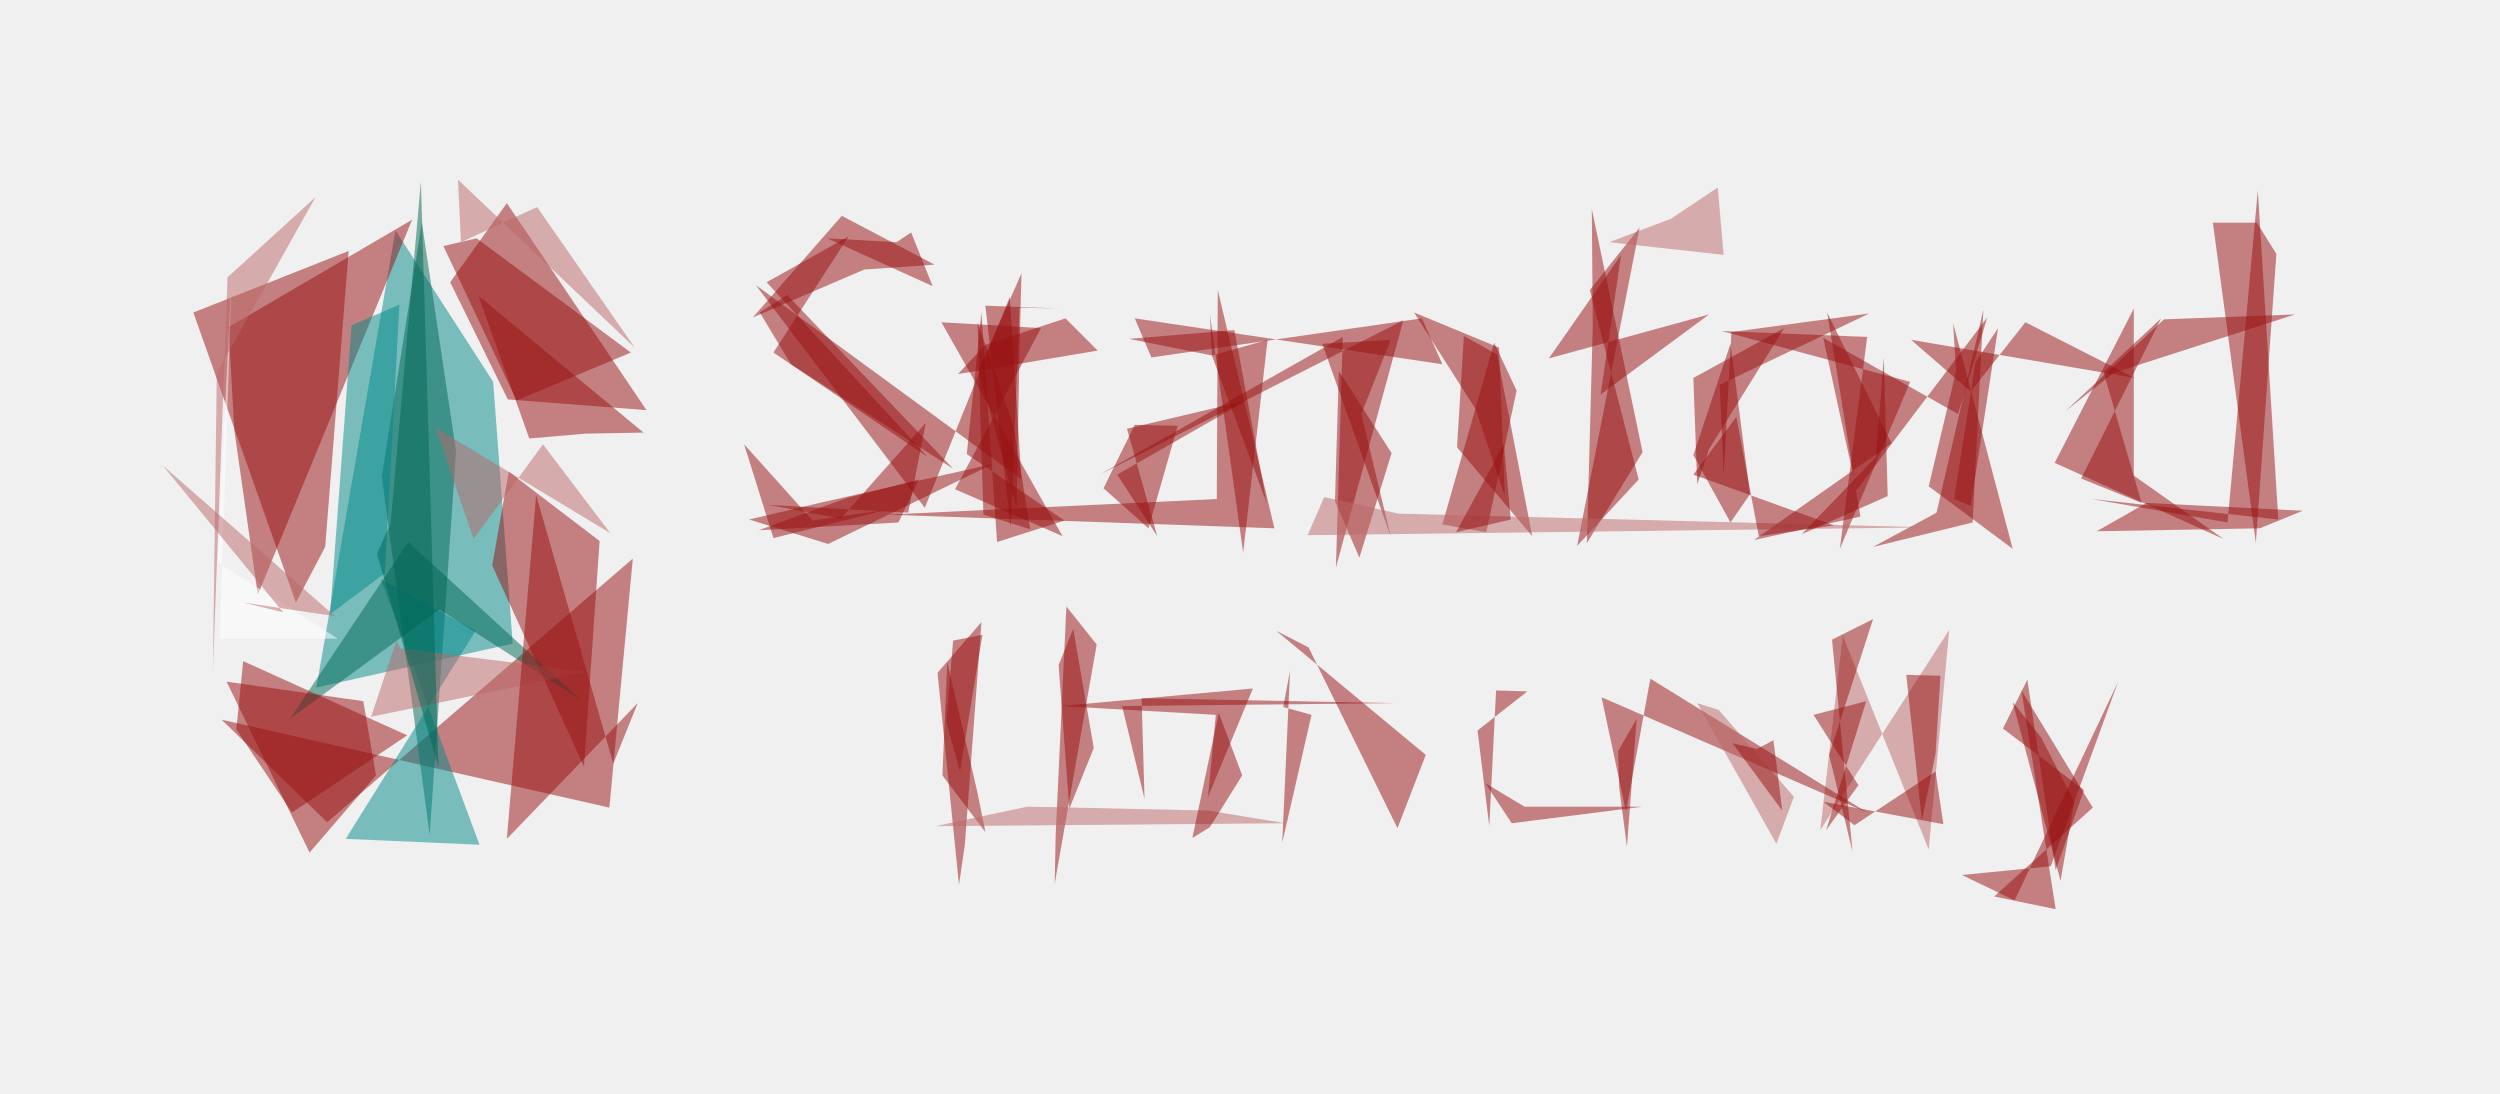
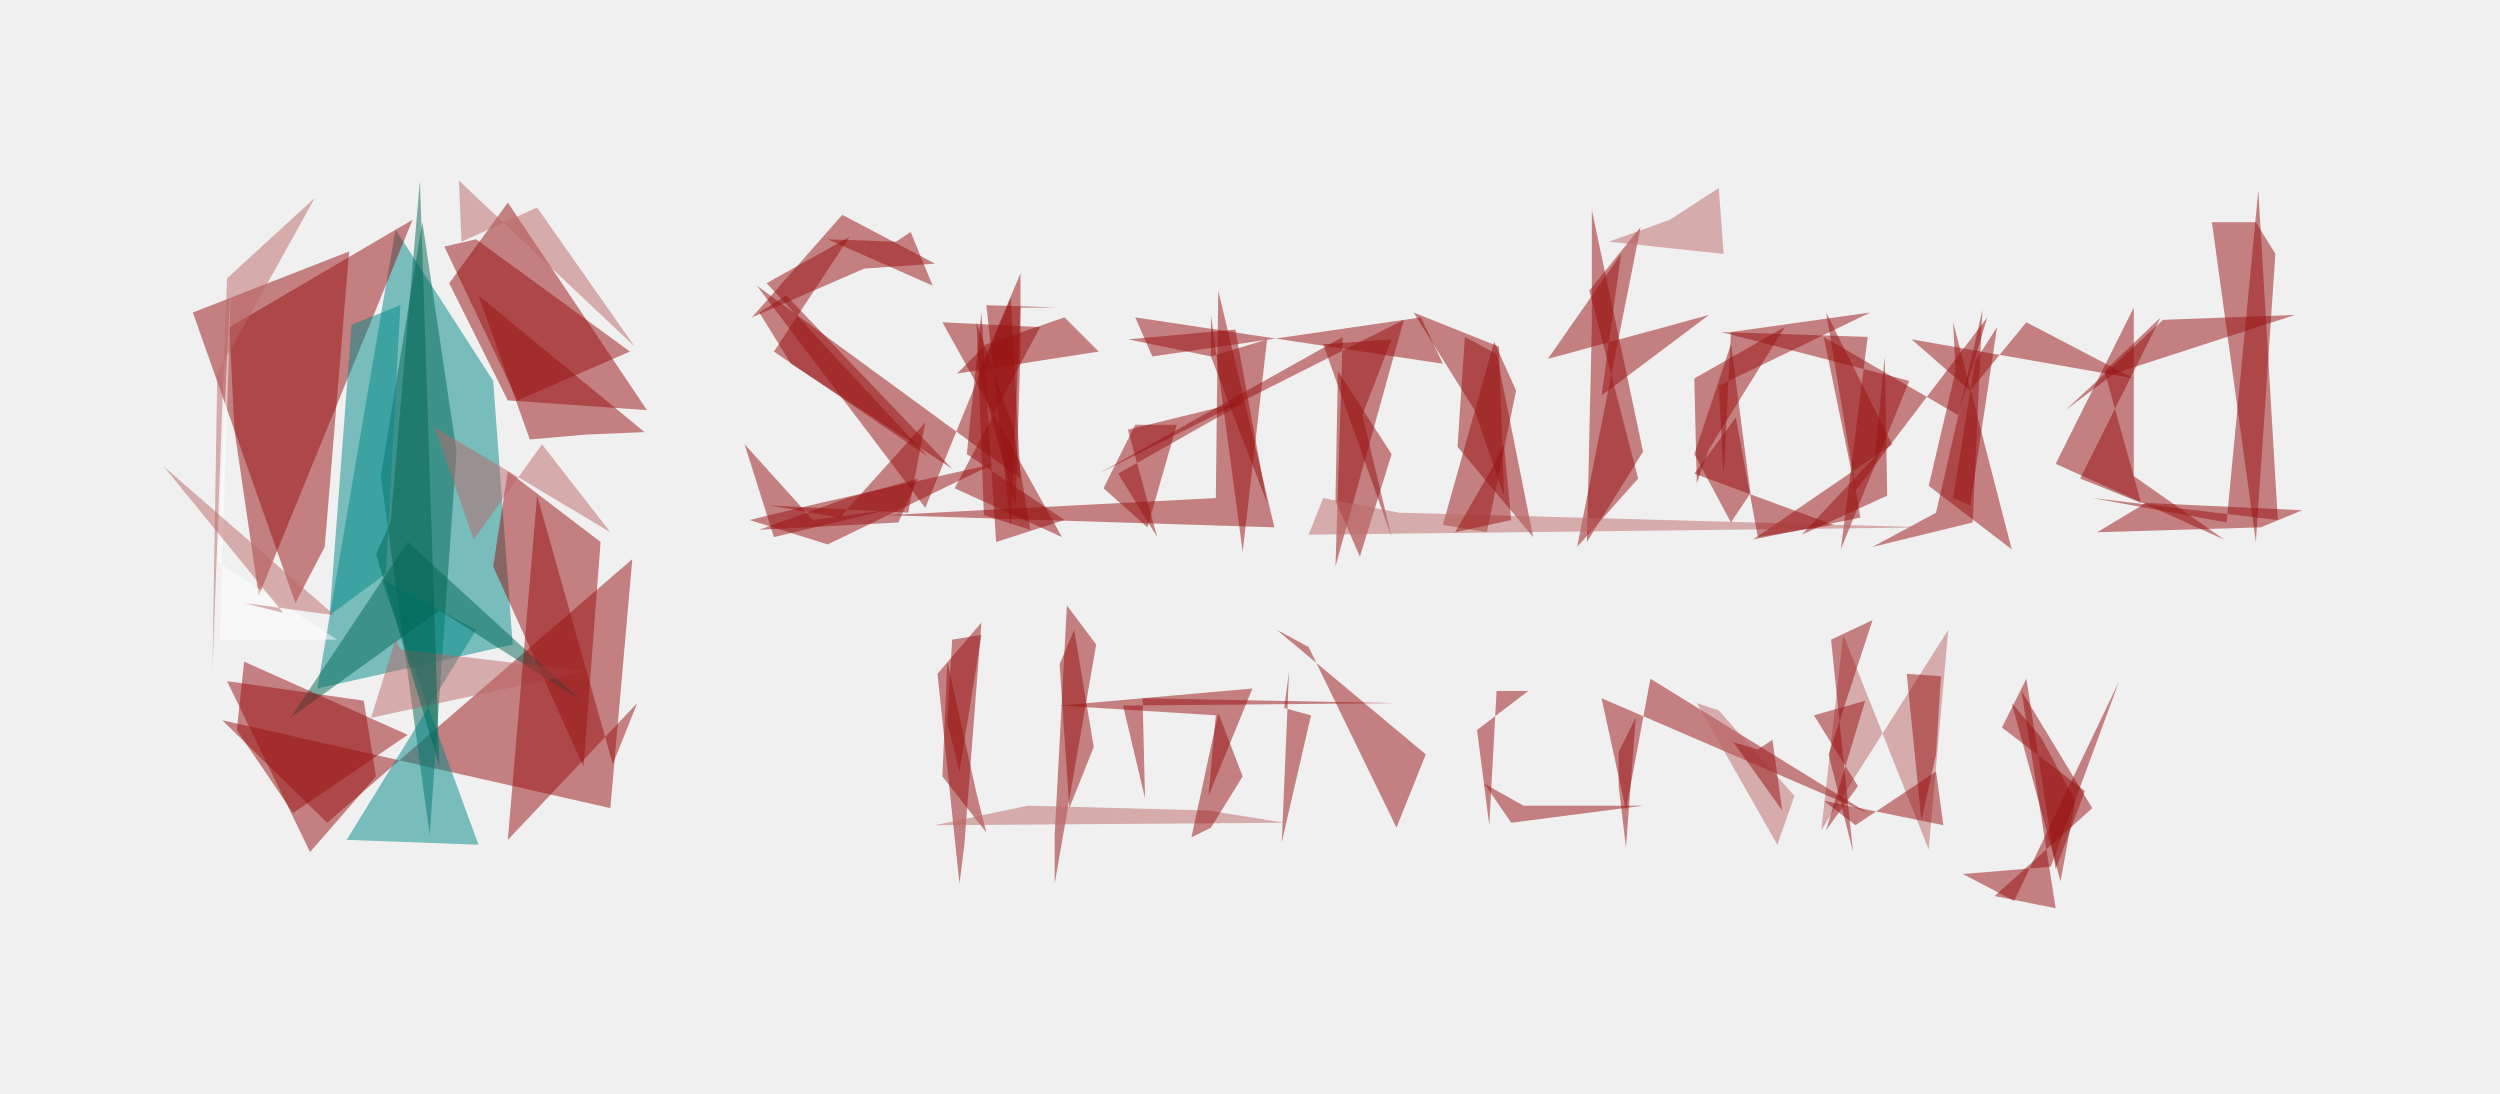
<svg xmlns="http://www.w3.org/2000/svg" version="1.1" viewBox="0 0 1024 448" width="1024" height="448">
  <g fill-opacity=".5">
-     <path fill="#911" d="M413.6 121.6L378.8 208l-69.2-91.2 108.8 79.6" />
-     <path fill="#088" d="M162 94.4l40 62 8 107.2-80.4 18" />
-     <path fill="#911" d="M874 126.4v68.4l36.8 26-69.2-31.2M402 254.8l-18 20.8 8.8 86.8 2.4-16.4m103.2-141.6l.4-85.6 23.2 97.6-158.8-5.6M924 222.4L906.4 91.2h18l8 12.8M828 282.8l14 89.6-25.2-5.2 40.4-36.4m-244-185.6l-13.6-7.6-2.8 45.6 30.8 36.4m-506.4 27.2l12-22.8 9.6-121.2L79.2 128" />
-     <path fill="#911" d="M335.6 206l-28.8 6.8 32.4 10 67.6-32.8m140.4 42.4L550 138l-99.6 56.4 124.4-63.2m118.8 55.2l15.2 27.6 8-11.6-8-61.6m-326-32.4l-28.8 2-45.6 19.6 36.4-41.6m-95.2 242.4l-158.8-36 43.2 42 125.2-108M802 169.6l-55.2-31.2 13.6 62.4L814 130" />
-     <path fill="#B66" d="M754.8 260.4l-9.2 79.6 52.8-82-8.4 90" />
-     <path fill="#911" d="M432.4 342l4.4-93.6 12.4 15.6-17.2 98M184.4 115.6l23.6 48 56.8 4.4-57.2-84.8m218.8 51.2l-35.2 66 44 19.2-49.6-87.6m-63.2-11.2l68 71.2-66.4-42.8-12.8-21.2" />
-     <path fill="#065" d="M156.4 195.2l16.4-104 14 93.6L176 342" />
-     <path fill="#911" d="M482.4 174.4l-12 42L452 200l12.8-26m126 40.8l21.2-74.4 9.2 19.6-12.4 58M800 132.4l24.4 92.4-34.4-25.6 11.2-47.2m-106 46.4L700 184l30.8-49.6-37.2 20.4m-492 76.8l37.6 82.4 6.4-92.4-37.2-28.4m314.4 65.2l13.2 6.8 36.4 74 11.6-30m134.4-88l56.4-39.6-26.4-53.6 13.6 83.6m-179.6-81.2l8.4 18.8-126-18.8 6.8 16M924.8 78l-12.4 136-55.6-9.6 76.4 8.4" />
-     <path fill="#911" d="M468.8 327.2l-9.2-38 112-1.2-104-2m184.8-152.4l-2.4 88.8 22.8-37.2L652 85.6m112.8 247.2L676 278l-10 54.4-10-46.8m-502 32l-5.2-30.4-56-8 34 70" />
-     <path fill="#088" d="M156 237.2l38.8 21.2-53.2 85.2 54.8 2.4" />
-     <path fill="#065" d="M180 249.6l-61.2 44.8 48.4-72.4 70.8 64.8" />
-     <path fill="#911" d="M548.4 152l-1.6 53.2 10 23.2 13.2-42.8m226 152l-3.2-21.6-33.2 22-12.8-9.6m-641.2-84.8L96 176.4 93.6 134l75.2-44m248.8 36l-3.6 90-10.4-90.8 30.8 1.2m-117.6 18l63.2 42.8-66-71.6 33.6-18.8" />
-     <path fill="#088" d="M144 133.2l-8.8 118.4 22.4-16.8 6-110" />
-     <path fill="#911" d="M614 142.4l2.4 60.8-12-35.6-25.2-39.6M400.4 324.8L388 271.2l-2 46.4 17.6 23.2m-88.8-134l29.6 5.6 34.8-39.2L372 210" />
-     <path fill="#B66" d="M152 293.6l10.4-31.2 1.6 3.2 76.4 9.6" />
-     <path fill="#911" d="M764.8 138l-59.6-2.4 77.2 20.8-28.8 68.4m-436.8-4.4l46.4-11.6-30.4 4.4-28-31.2m134.8 75.6l-6 14.8 4.4 58.8 10-24.8" />
-     <path fill="#B66" d="M420.8 330.4l74 1.6 31.6 5.2-143.2 1.2" />
-     <path fill="#911" d="M879.2 206l-20.4 11.6 66.8-1.2 17.6-7.2m-142.8-4.8l6.8 2.8 11.2-72.8-9.2 14" />
-     <path fill="#911" d="M793.2 210l-26 14 40.8-10 4.4-87.2m-112.4 2l-65.6 18 29.6-42.4-8.4 57.2M261.2 288l-53.6 55.6 12-140.8 31.6 110m152.4-171.6l-11.2 12 57.2-9.6-13.2-13.2M836 302l13.6 26.4-5.6 32.4-19.6-73.2m-366.8-93.2l16.4 25.2-12.4-44 49.2-11.6m232 128.8l21.6-5.6L748 340l13.2-18.4m-235.6-32l2.8-14.8-3.2 70.4 12-52.4M846 168.4l19.6-15.6 74.4-24-53.6 2" />
-     <path fill="#911" d="M436 213.2L396 186l6-58 6.4 94" />
-     <path fill="#B66" d="M178.4 175.2l71.6 43.2-27.6-36.4-28.4 38.8" />
-     <path fill="#911" d="M216.8 179.6l23.2-2 23.6-.4-67.6-56" />
-     <path fill="#B66" d="M704 290.8l30.8 35.6-7.2 19.2-32.4-57.6" />
-     <path fill="#911" d="M780.8 276.4l14 .4-2 32-5.6 27.2m-178.8-15.2l10.8 16.4 53.6-6.8h-48.4m182.8-170l-24.4-21.2 91.6 15.6-44.8-22.8m-333.2 13.6l22.8-6.4-10 87.2-13.6-97.6" />
-     <path fill="#911" d="M612.8 282.8l12.8.4-20.4 16 4.8 39.2M499.2 292l9.6 25.6-13.2 21.2-7.2 4.4m182.8-146.8L646 223.6l25.6-130.4-20.4 25.6m-81.6 100.8l-12-50 12-30.4-28 1.6m164.4 54l3.2-58.8 56.4-7.6-61.2 29.2M373.2 95.2l8.8 22-43.2-19.6 28.4 1.6m458 269.6l-21.6-10.4 36.4-3.6 27.6-75.6m-464.8-68.4l-2.4-78.8 14.8 42.8 6.8 42" />
-     <path fill="#B66" d="M535.6 219.2l6.8-15.6 30.4 6.8 216.8 5.6" />
-     <path fill="#911" d="M693.6 194.4l17.6-23.6 9.2 48.8 30.8-4.4" />
-     <path fill="#B66" d="M659.2 99.2l46.8 5.2-2.4-27.6-19.2 12.8" />
-     <path fill="#fff" d="M89.2 230.4l49.2 31.2H90l5.2-156.8" />
-     <path fill="#911" d="M663.2 322.4l-.4-14.8 7.6-13.2-4 52.4" />
-     <path fill="#065" d="M160 214.4l12.4-140 7.2 240-25.2-87.6" />
-     <path fill="#B66" d="M187.6 73.6l72.4 68.8-40-57.6-31.2 14.4" />
-     <path fill="#911" d="M462.4 138.8l34 6.8 22.4 60.4-13.2-70.8" />
-     <path fill="#B66" d="M88.8 152.8l-1.6 122 6-161.2 36-32.8" />
-     <path fill="#911" d="M861.6 152.4l23.6-22-32.8 65.6 24.8 10" />
-     <path fill="#B66" d="M116 250.8l-49.2-60 70.4 61.6-37.6-5.6" />
-     <path fill="#911" d="M119.6 332.8l47.2-31.6-67.2-30.4-2.8 28m652.4 10.4l9.6 39.6-8.4-86.8 16.8-8.4m1.2-66.4L738 218.8l35.2-15.6-1.6-56.8m-460.8 70.8l36-13.2 29.6-7.6L368 214m341.6 90.4L730 332l-3.6-28.8-6.8 3.6M211.6 164l46.8-19.6-63.2-46.8-13.6 3.2M416.4 208l1.2-64.8.8-31.2-17.6 39.6m94 174.8l3.2-33.6-63.6-3.6 78.8-7.2m-122.8-19.6l-2.8 33.2 5.6 20.4 9.2-56m451.2 63.6L842 356.4l-11.6-78-10 20M616 181.6l-5.2 10-14.4 26.4 22.4-5.2" />
+     <path fill="#911" d="M414 122l-35 86-69-91 108 79" />
+     <path fill="#088" d="M162 94l40 62 8 108-80 18" />
+     <path fill="#911" d="M874 126v69l37 26-69-31m-440 65l-18 21 9 86 2-16m103-142l1-85 23 97-159-5m561 11L906 91h18l8 13M828 283l14 89-25-5 40-36M613 145l-13-7-3 45 31 37m-507 27l12-23 10-121-64 25" />
+     <path fill="#911" d="M336 206l-29 7 32 10 68-33m140 42l3-94-100 56 125-63m119 55l15 28 8-12-8-61m-326-33l-29 2-46 20 37-42m-95 243L91 295l43 42 125-108m543-59l-55-32 13 63 54-71" />
+     <path fill="#B66" d="M755 260l-9 80 52-82-8 90" />
+     <path fill="#911" d="M432 342l5-94 12 16-17 98M184 116l24 48 57 4-57-85m218 51l-35 66 44 20-49-88m-64-11l68 71-66-43-13-21" />
+     <path fill="#065" d="M156 195l17-104 14 94-11 157" />
+     <path fill="#911" d="M482 174l-12 42-18-16 13-26m126 41l21-75 9 20-12 58m191-86l24 93-34-26 11-47m-106 46l5-14 31-50-37 21m-492 77l37 82 7-92-38-29m315 65l13 7 36 74 12-30m134-88l57-39-27-54 14 84m-180-82l9 19-126-19 7 16m453-68l-13 136-55-10 76 9" />
+     <path fill="#911" d="M469 327l-9-38 112-1-104-2m184-152l-2 88 23-37-21-99m113 247l-89-55-10 54-10-46m-502 32l-5-31-56-8 34 70" />
+     <path fill="#088" d="M156 237l39 21-53 86 54 2" />
+     <path fill="#065" d="M180 250l-61 44 48-72 71 65" />
+     <path fill="#911" d="M548 152l-1 53 10 23 13-42m226 152l-3-22-33 22-13-10m-641-84l-10-68-2-42 75-44m249 36l-4 90-10-91 30 1m-117 18l63 43-66-71 34-19" />
+     <path fill="#088" d="M144 133l-9 119 23-17 6-110" />
+     <path fill="#911" d="M614 142l2 61-12-35-25-40M400 325l-12-54-2 47 18 23m-89-134l29 5 35-39-7 37" />
+     <path fill="#B66" d="M152 294l10-32 2 4 76 9" />
+     <path fill="#911" d="M765 138l-60-2 77 20-28 69m-437-5l46-11-30 4-28-31m135 76l-6 14 4 59 10-25" />
+     <path fill="#B66" d="M421 330l74 2 31 5-143 1" />
+     <path fill="#911" d="M879 206l-20 12 67-2 17-7m-143-5l7 3 11-73-9 14" />
+     <path fill="#911" d="M793 210l-26 14 41-10 4-87m-112 2l-66 18 30-43-8 58M261 288l-53 56 12-141 31 110m153-172l-12 12 58-9-14-14m400 172l14 26-6 33-20-73m-366-94l16 26-12-44 49-12m232 129l21-6-16 53 13-18m-235-32l2-15-3 70 12-52m309-125l20-15 74-24-54 2" />
+     <path fill="#911" d="M436 213l-40-27 6-58 6 94" />
+     <path fill="#B66" d="M178 175l72 43-28-36-28 39" />
+     <path fill="#911" d="M217 180l23-2 24-1-68-56" />
+     <path fill="#B66" d="M704 291l31 35-7 20-33-58" />
+     <path fill="#911" d="M781 276l14 1-2 32-6 27m-179-15l11 16 54-7h-49m183-170l-24-21 91 16-44-23m-334 14l23-7-10 87-13-97" />
+     <path fill="#911" d="M613 283h13l-21 16 5 39m-111-46l10 26-13 21-8 4m183-147l-25 28 26-131-21 26m-81 101l-12-50 12-31-28 2m164 54l3-59 57-8-62 30M373 95l9 22-43-19 28 1m458 270l-21-11 36-3 28-76m-465-68l-3-79 15 43 7 42" />
+     <path fill="#B66" d="M536 219l6-15 31 6 217 6" />
+     <path fill="#911" d="M694 194l17-23 9 49 31-5" />
+     <path fill="#B66" d="M659 99l47 5-2-27-20 13" />
+     <path fill="#fff" d="M89 230l49 32H90l5-157" />
+     <path fill="#911" d="M663 322v-14l7-14-4 53" />
+     <path fill="#065" d="M160 214l12-140 8 240-26-87" />
+     <path fill="#B66" d="M188 74l72 68-40-57-31 14" />
+     <path fill="#911" d="M462 139l34 7 23 60-13-71" />
+     <path fill="#B66" d="M89 153l-2 122 6-161 36-33" />
+     <path fill="#911" d="M862 152l23-22-33 66 25 10" />
+     <path fill="#B66" d="M116 251l-49-60 70 61-37-5" />
+     <path fill="#911" d="M120 333l47-32-67-30-3 28m652 10l10 40-9-87 17-8m1-67l-30 32 35-16-1-57m-461 71l36-13 29-8-8 18m342 90l20 28-4-29-6 4M212 164l46-20-63-46-13 3m234 107l2-65v-31l-17 40m94 174l3-33-64-4 79-7m-123-20l-2 34 5 20 9-56m452 64l-12 32-12-78-10 20M616 182l-5 10-15 26 23-5" />
  </g>
</svg>
